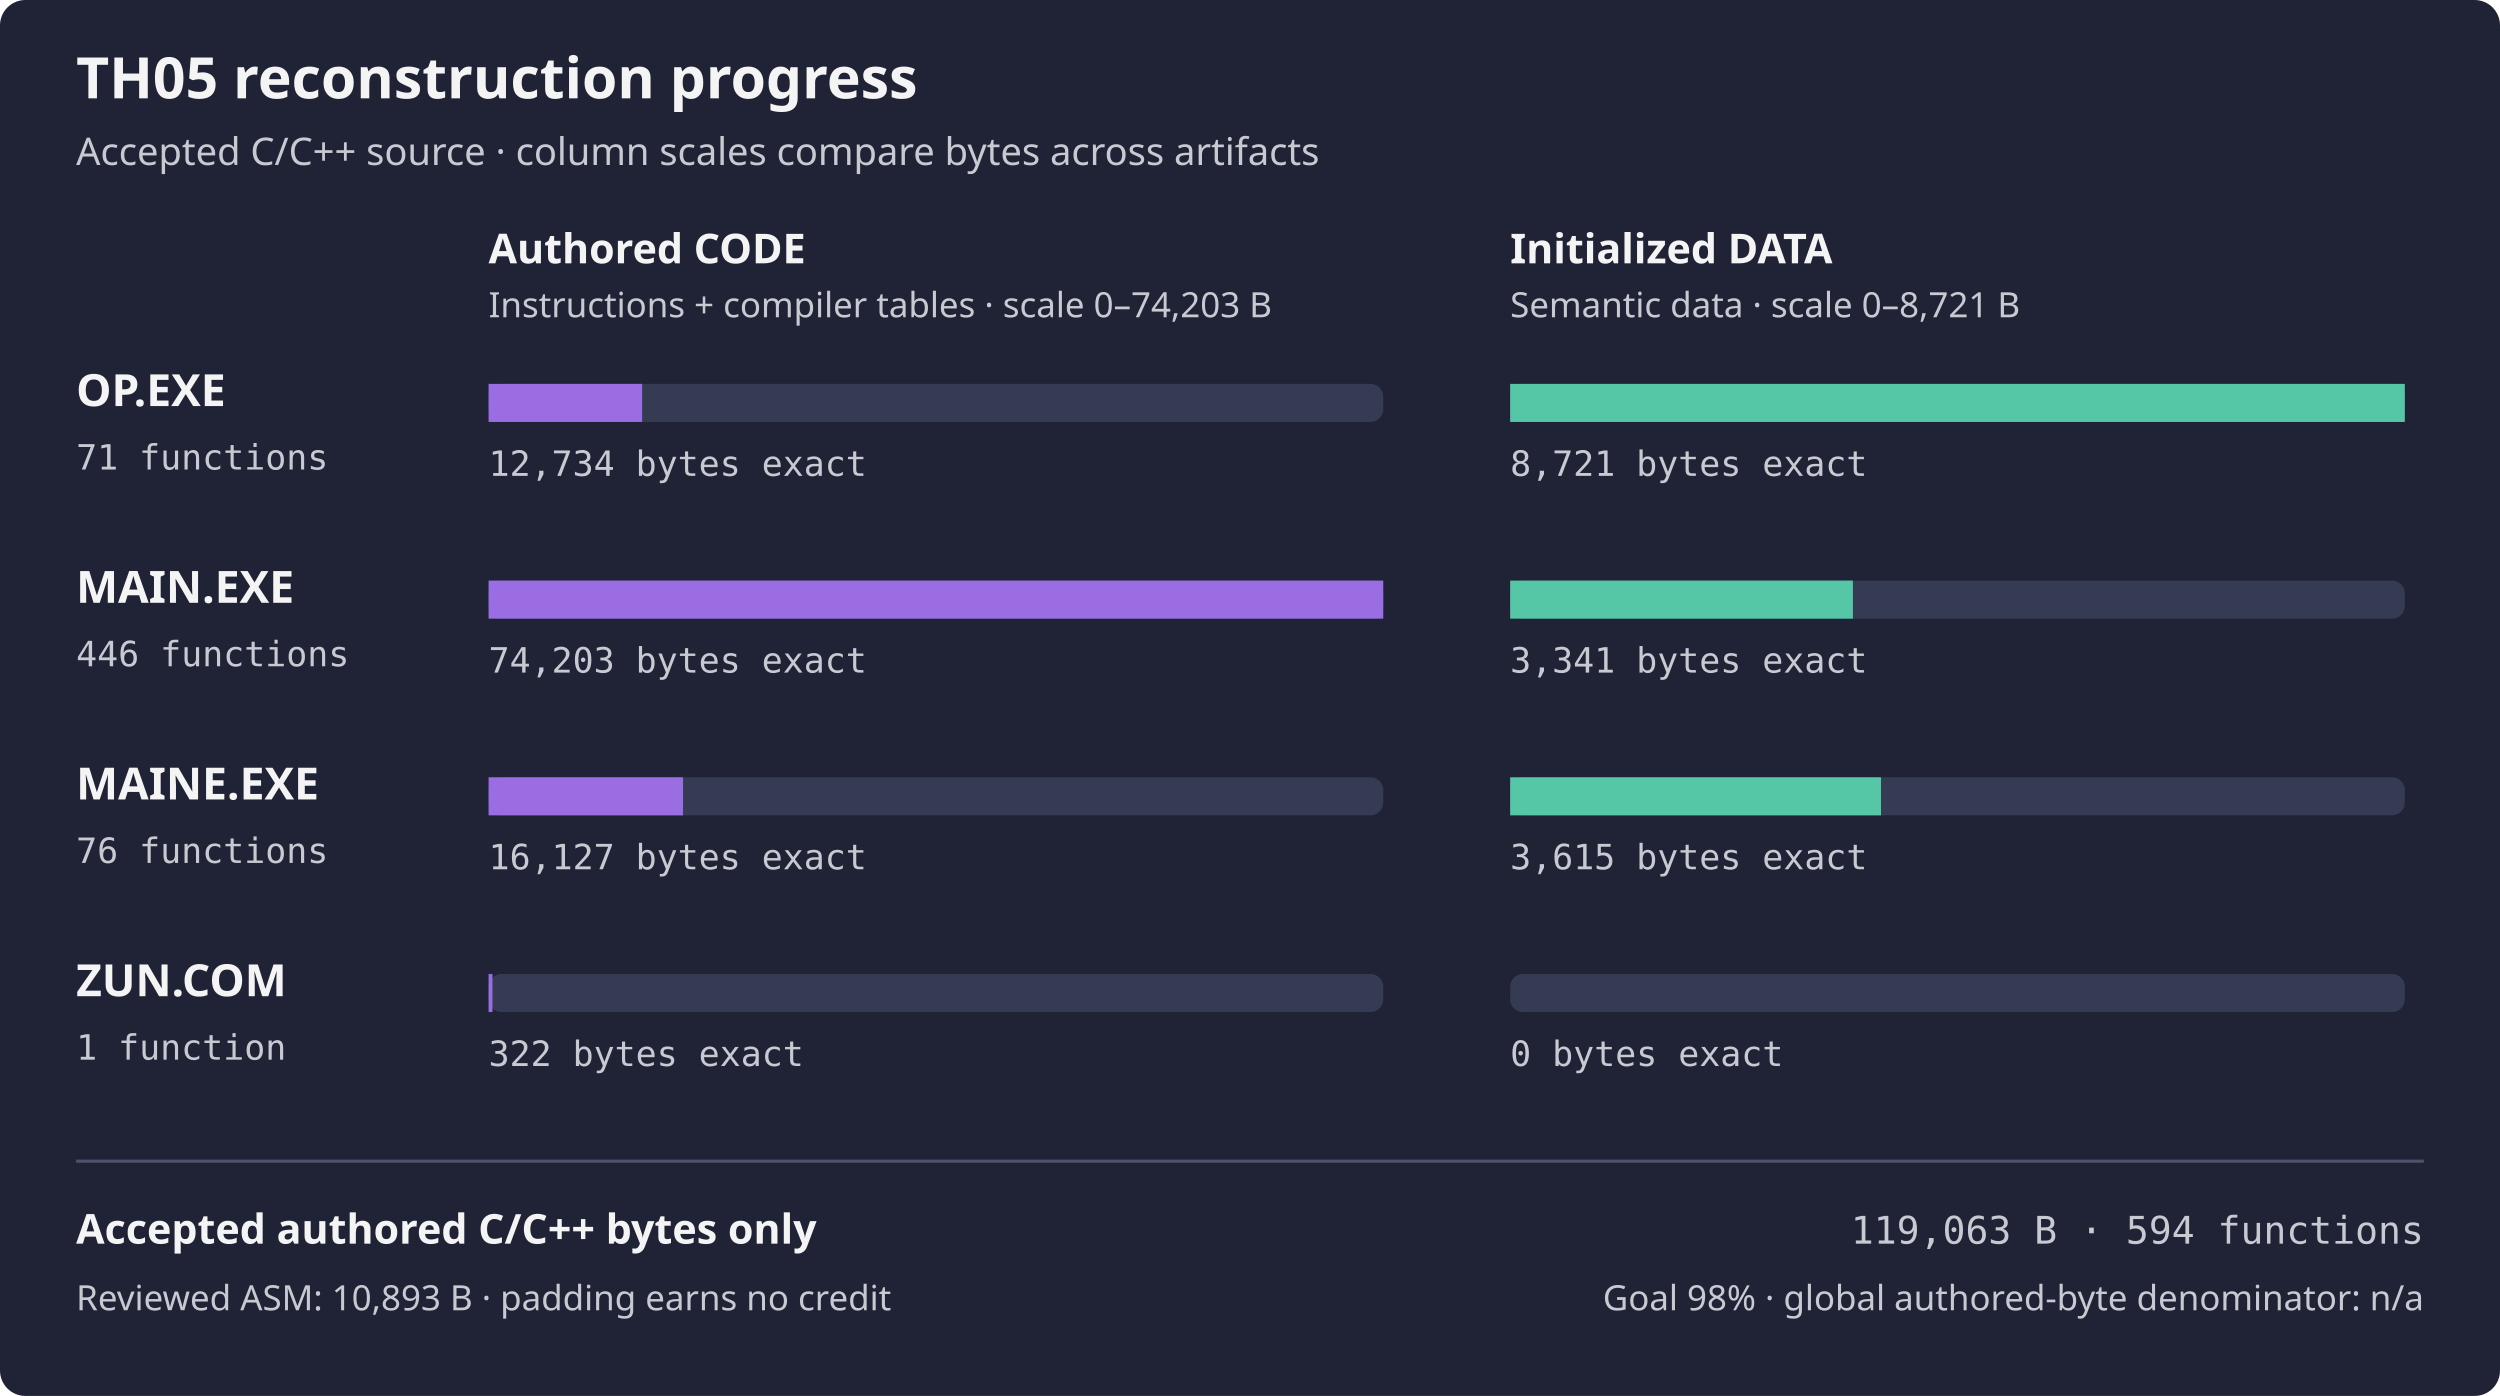
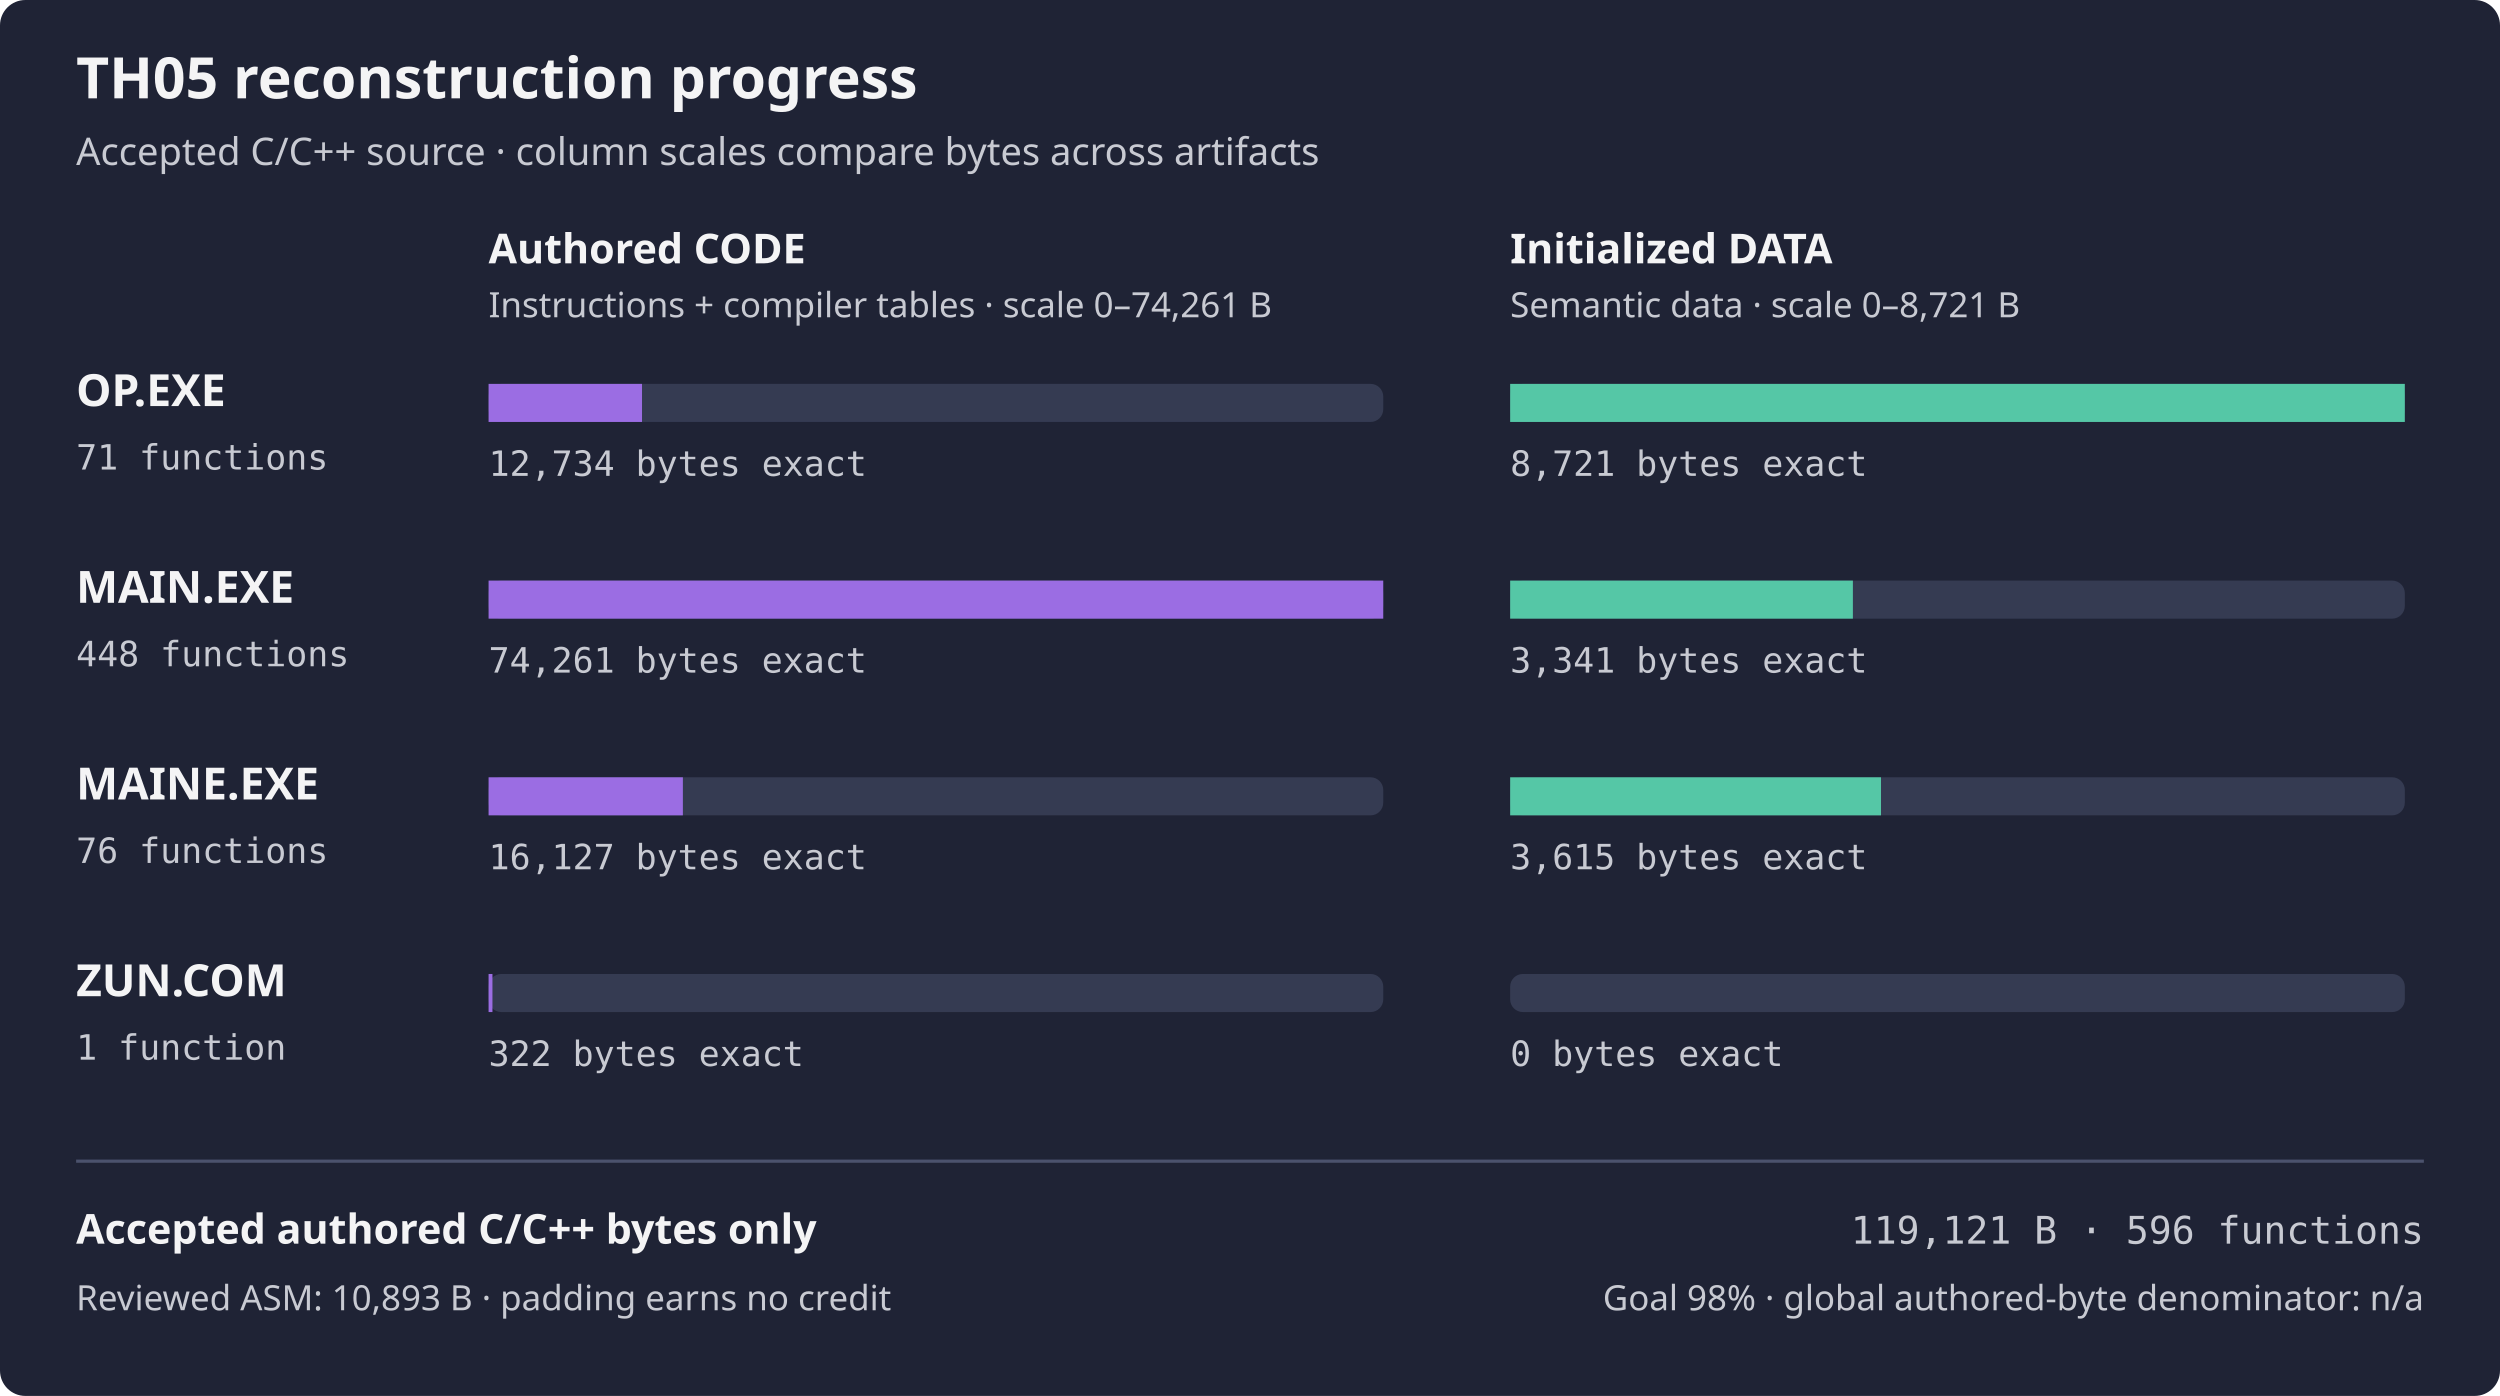
<svg xmlns="http://www.w3.org/2000/svg" width="788" height="440" viewBox="0 0 788 440" role="img" aria-labelledby="title desc">
  <rect width="788" height="440" rx="8" fill="#1f2335" />
  <text x="24" y="31" fill="#f4f4f5" font-family="sans-serif" font-size="18" font-weight="600">TH05 reconstruction progress</text>
  <text x="24" y="52" fill="#c8cad2" font-family="sans-serif" font-size="12">Accepted C/C++ source · column scales compare bytes across artifacts</text>
  <text x="154" y="83" fill="#f4f4f5" font-family="sans-serif" font-size="13" font-weight="600">Authored CODE</text>
  <text x="476" y="83" fill="#f4f4f5" font-family="sans-serif" font-size="13" font-weight="600">Initialized DATA</text>
-   <text x="154" y="100" fill="#c8cad2" font-family="sans-serif" font-size="11">Instructions + compiler tables · scale 0–74,203 B</text>
+   <text x="154" y="100" fill="#c8cad2" font-family="sans-serif" font-size="11">Instructions + compiler tables · scale 0–74,261 B</text>
  <text x="476" y="100" fill="#c8cad2" font-family="sans-serif" font-size="11">Semantic data · scale 0–8,721 B</text>
  <text x="24" y="128" fill="#f4f4f5" font-family="sans-serif" font-size="14" font-weight="600">OP.EXE</text>
  <text x="24" y="148" fill="#c8cad2" font-family="monospace" font-size="11">71 functions</text>
  <rect x="154" y="121" width="282" height="12" rx="4" fill="#353b52" />
-   <rect x="154" y="121" width="48.39" height="12" fill="#9b6de3" />
+   <rect x="154" y="121" width="48.36" height="12" fill="#9b6de3" />
  <rect x="476" y="121" width="282" height="12" rx="4" fill="#353b52" />
  <rect x="476" y="121" width="282.00" height="12" fill="#55c7a6" />
  <text x="154" y="150" fill="#c8cad2" font-family="monospace" font-size="11">12,734 bytes exact</text>
  <text x="476" y="150" fill="#c8cad2" font-family="monospace" font-size="11">8,721 bytes exact</text>
  <text x="24" y="190" fill="#f4f4f5" font-family="sans-serif" font-size="14" font-weight="600">MAIN.EXE</text>
-   <text x="24" y="210" fill="#c8cad2" font-family="monospace" font-size="11">446 functions</text>
+   <text x="24" y="210" fill="#c8cad2" font-family="monospace" font-size="11">448 functions</text>
  <rect x="154" y="183" width="282" height="12" rx="4" fill="#353b52" />
  <rect x="154" y="183" width="282.00" height="12" fill="#9b6de3" />
  <rect x="476" y="183" width="282" height="12" rx="4" fill="#353b52" />
  <rect x="476" y="183" width="108.03" height="12" fill="#55c7a6" />
-   <text x="154" y="212" fill="#c8cad2" font-family="monospace" font-size="11">74,203 bytes exact</text>
+   <text x="154" y="212" fill="#c8cad2" font-family="monospace" font-size="11">74,261 bytes exact</text>
  <text x="476" y="212" fill="#c8cad2" font-family="monospace" font-size="11">3,341 bytes exact</text>
  <text x="24" y="252" fill="#f4f4f5" font-family="sans-serif" font-size="14" font-weight="600">MAINE.EXE</text>
  <text x="24" y="272" fill="#c8cad2" font-family="monospace" font-size="11">76 functions</text>
  <rect x="154" y="245" width="282" height="12" rx="4" fill="#353b52" />
-   <rect x="154" y="245" width="61.29" height="12" fill="#9b6de3" />
+   <rect x="154" y="245" width="61.24" height="12" fill="#9b6de3" />
  <rect x="476" y="245" width="282" height="12" rx="4" fill="#353b52" />
  <rect x="476" y="245" width="116.89" height="12" fill="#55c7a6" />
  <text x="154" y="274" fill="#c8cad2" font-family="monospace" font-size="11">16,127 bytes exact</text>
  <text x="476" y="274" fill="#c8cad2" font-family="monospace" font-size="11">3,615 bytes exact</text>
  <text x="24" y="314" fill="#f4f4f5" font-family="sans-serif" font-size="14" font-weight="600">ZUN.COM</text>
  <text x="24" y="334" fill="#c8cad2" font-family="monospace" font-size="11">1 function</text>
  <rect x="154" y="307" width="282" height="12" rx="4" fill="#353b52" />
  <rect x="154" y="307" width="1.22" height="12" fill="#9b6de3" />
  <rect x="476" y="307" width="282" height="12" rx="4" fill="#353b52" />
  <rect x="476" y="307" width="0.00" height="12" fill="#55c7a6" />
  <text x="154" y="336" fill="#c8cad2" font-family="monospace" font-size="11">322 bytes exact</text>
  <text x="476" y="336" fill="#c8cad2" font-family="monospace" font-size="11">0 bytes exact</text>
  <path d="M24 366 H764" stroke="#4b526d" />
  <text x="24" y="392" fill="#f4f4f5" font-family="sans-serif" font-size="13" font-weight="600">Accepted authored C/C++ bytes only</text>
-   <text x="764" y="392" fill="#c8cad2" font-family="monospace" text-anchor="end" font-size="12">119,063 B · 594 functions</text>
+   <text x="764" y="392" fill="#c8cad2" font-family="monospace" text-anchor="end" font-size="12">119,121 B · 596 functions</text>
  <text x="24" y="413" fill="#c8cad2" font-family="sans-serif" font-size="11">Reviewed ASM: 10,893 B · padding earns no credit</text>
  <text x="764" y="413" fill="#c8cad2" font-family="sans-serif" text-anchor="end" font-size="11">Goal 98% · global authored-byte denominator: n/a</text>
</svg>
